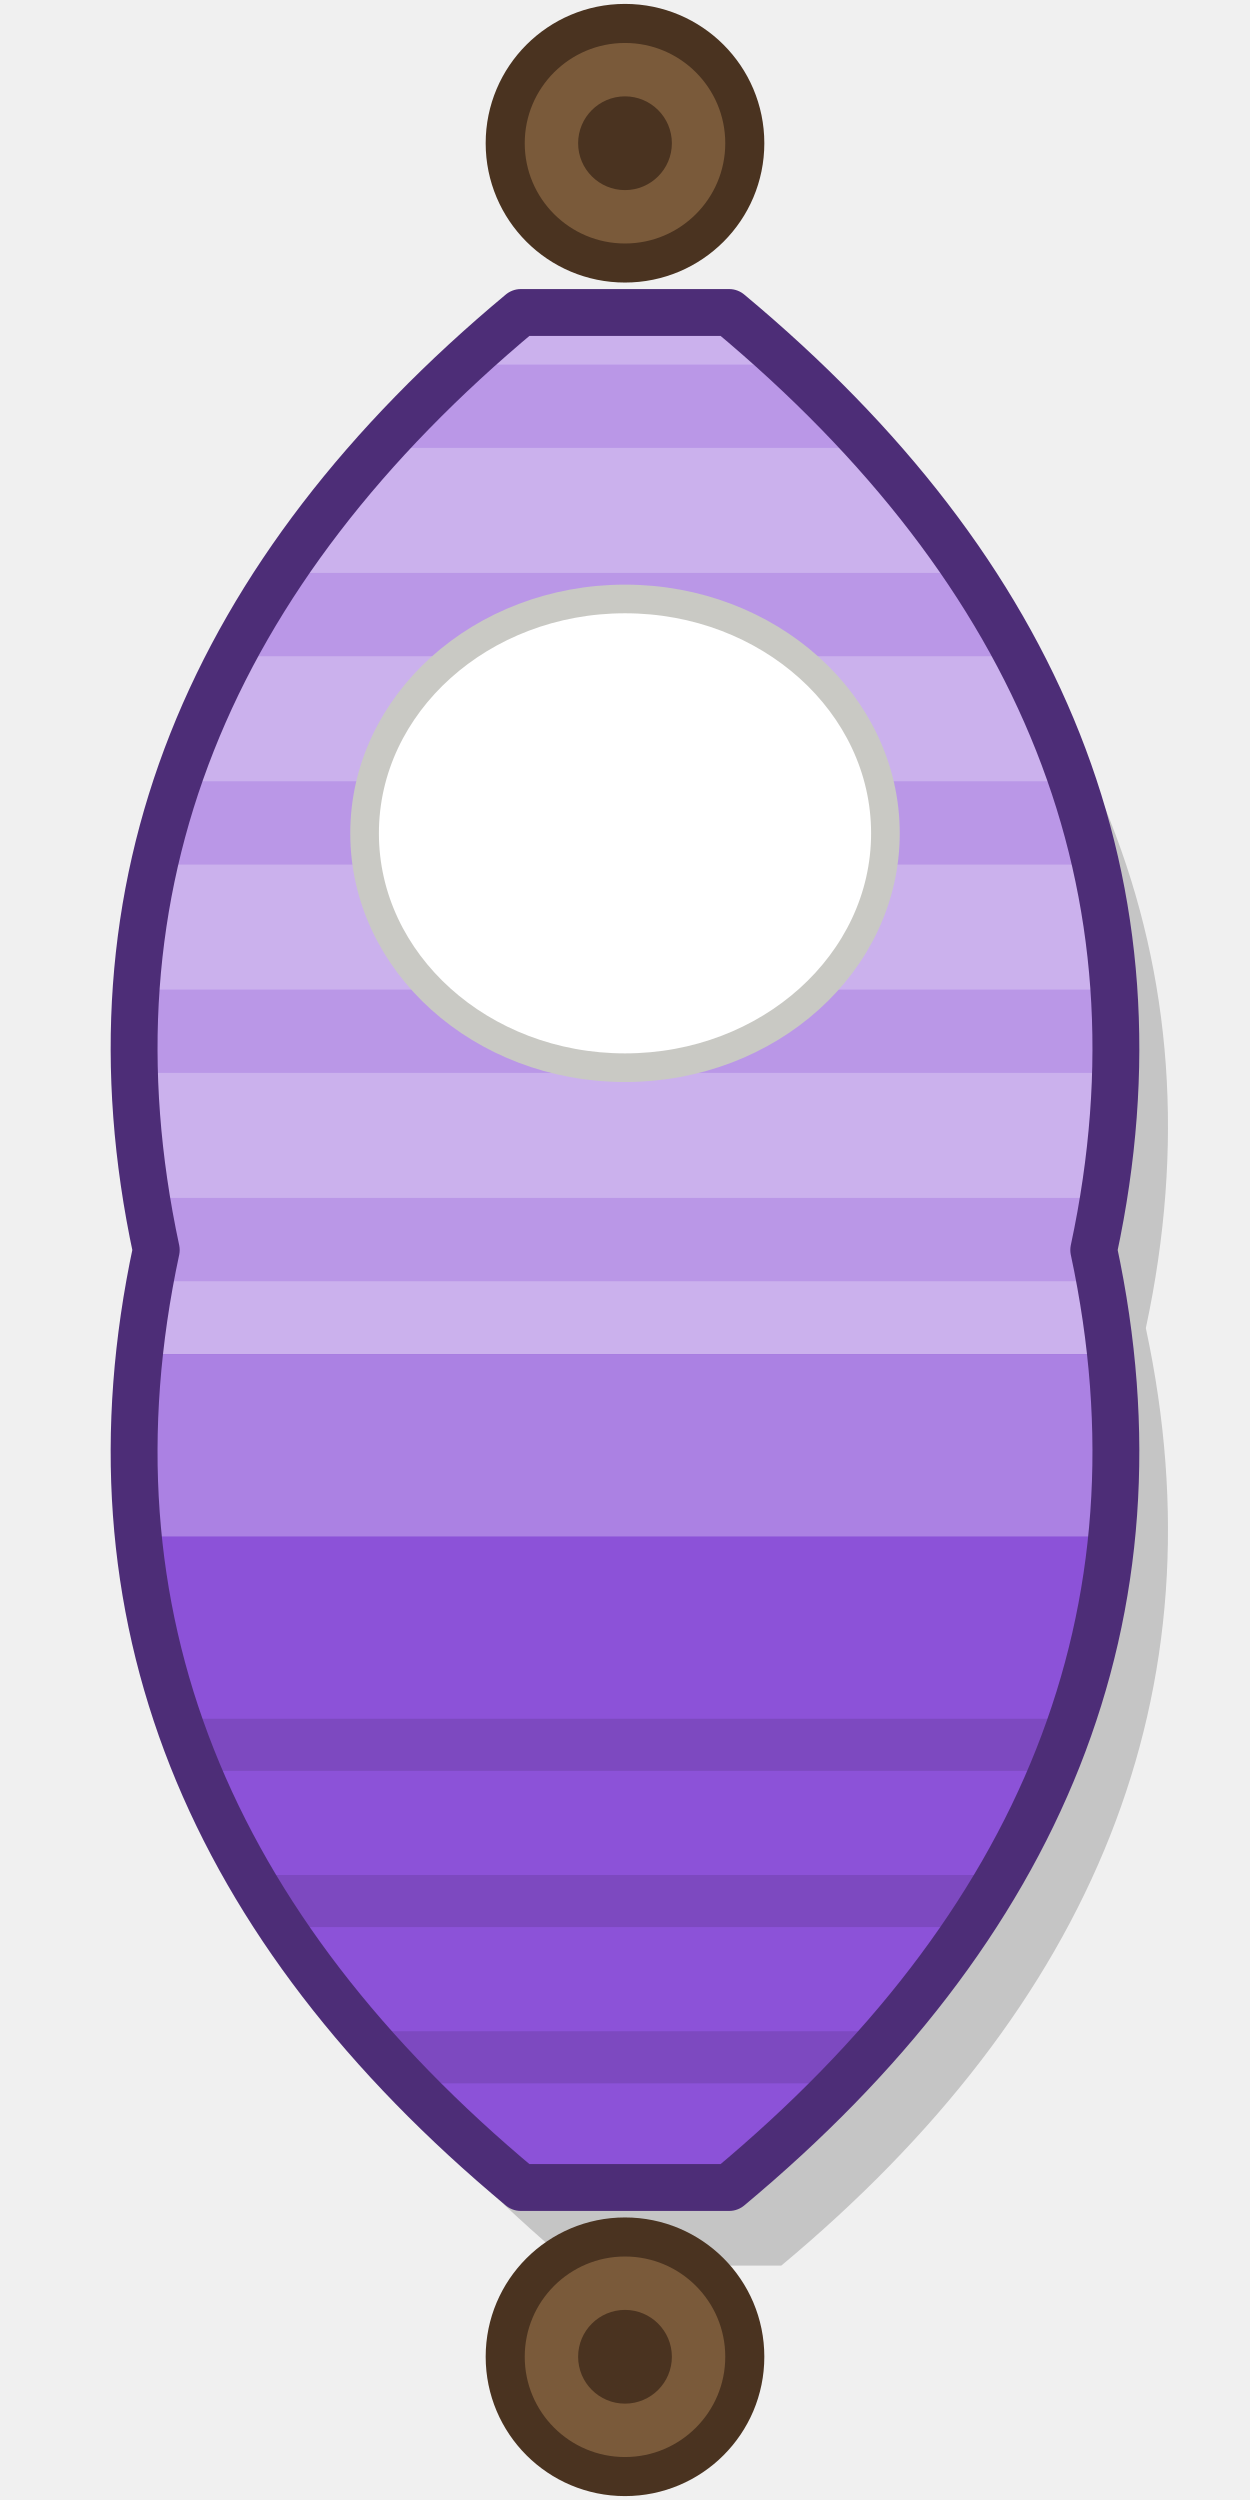
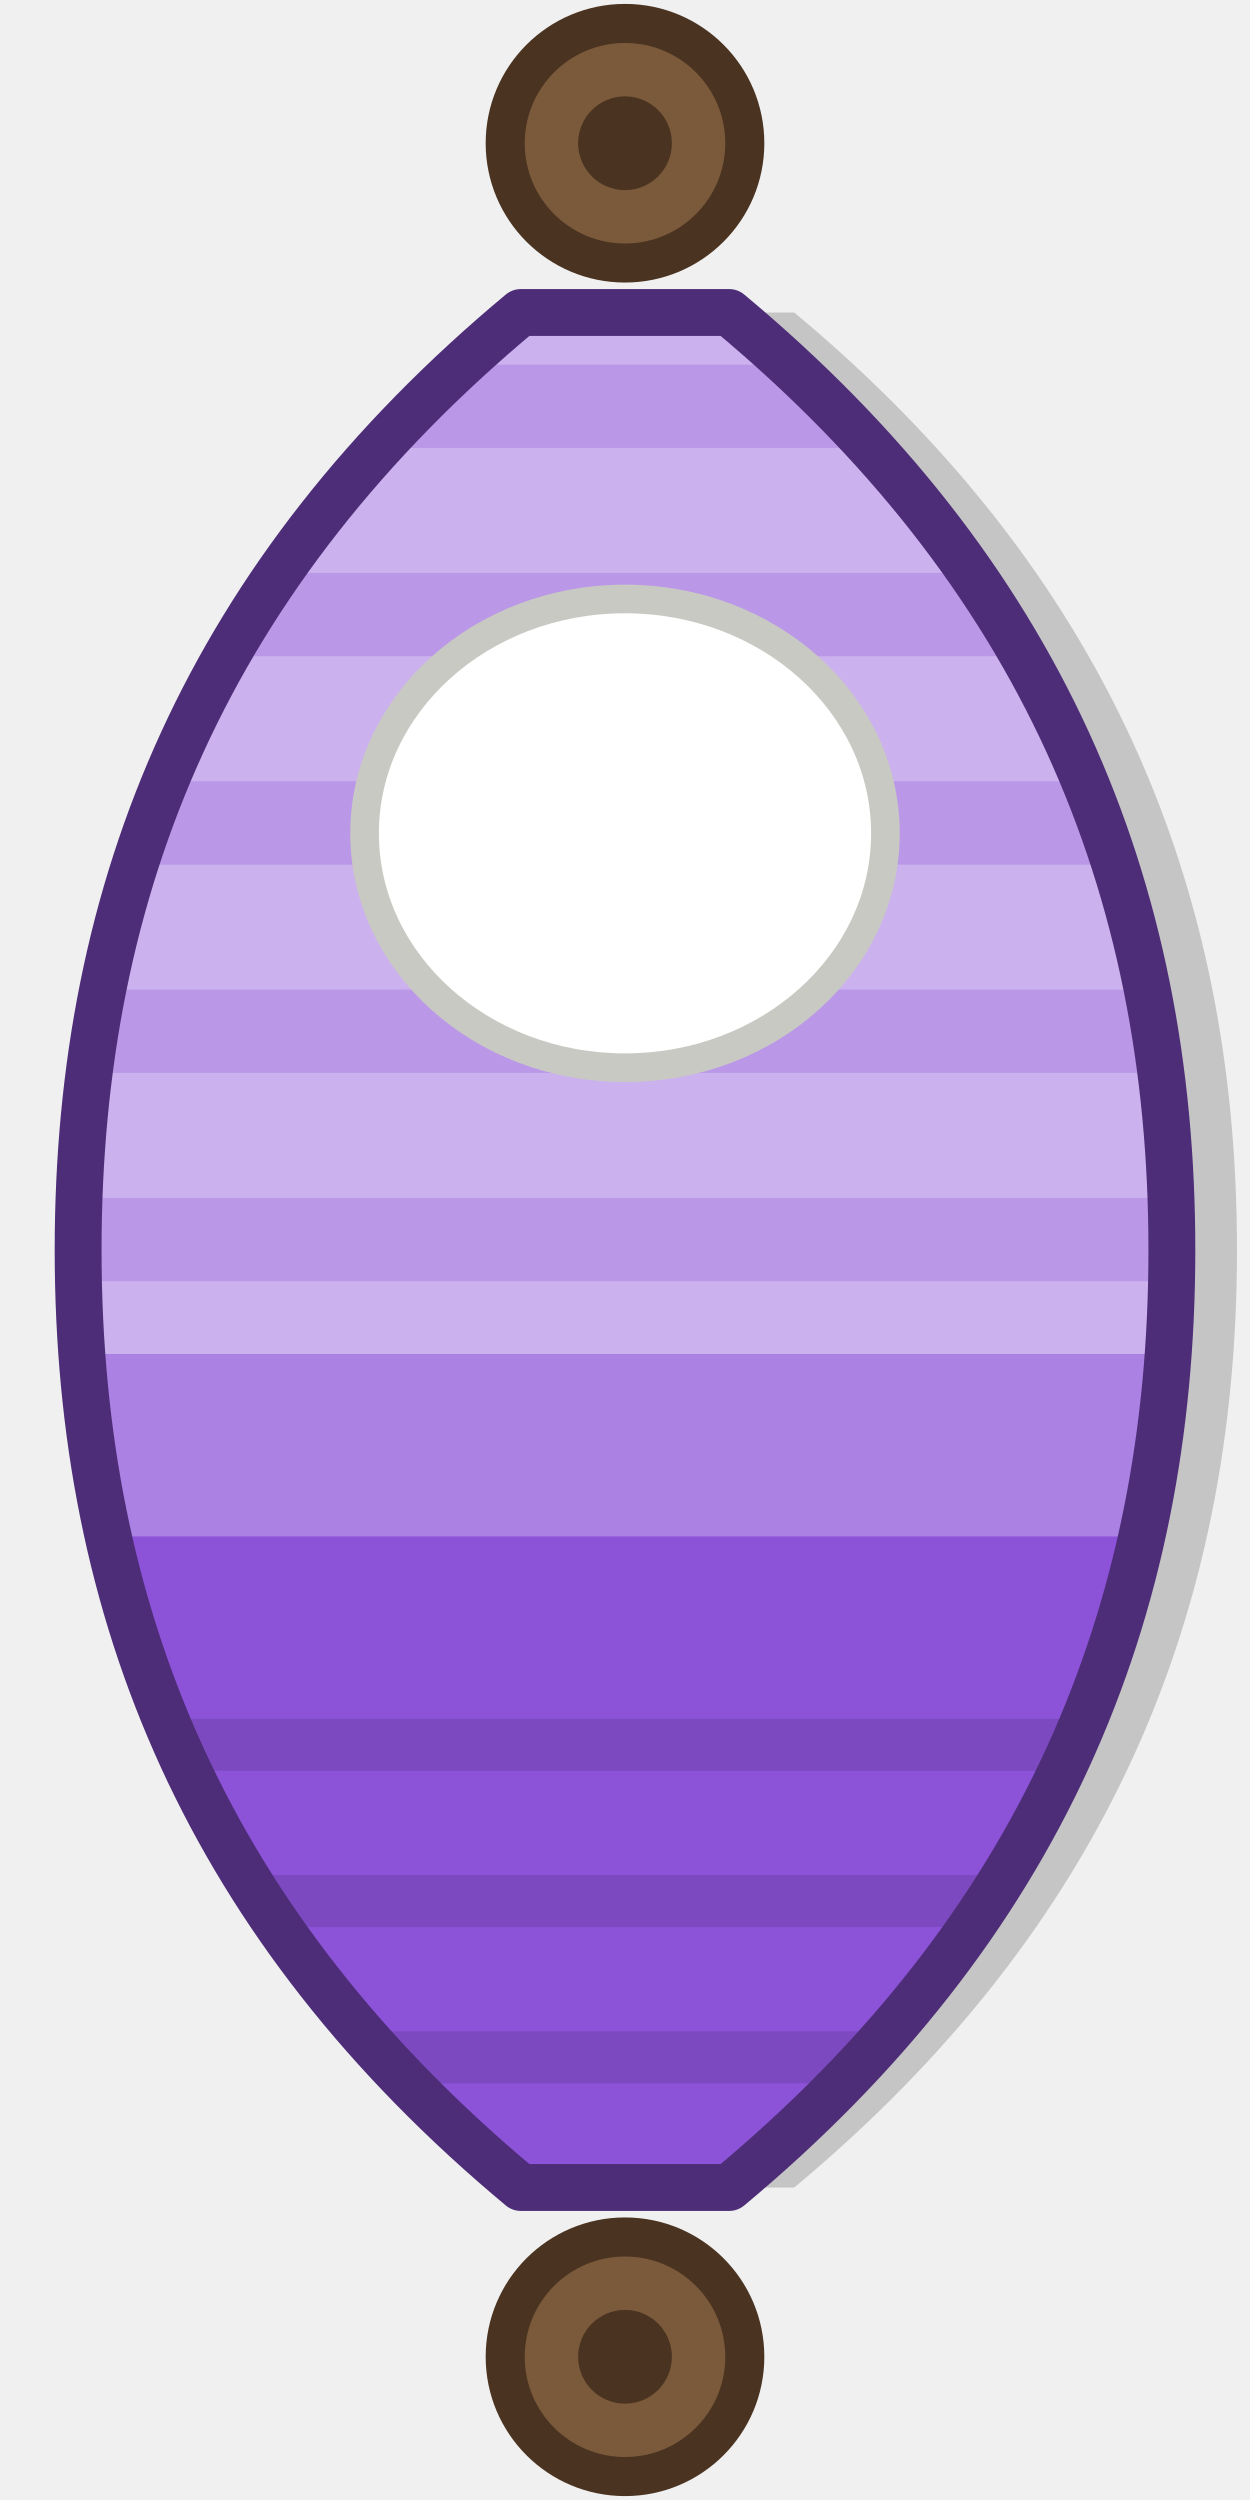
<svg xmlns="http://www.w3.org/2000/svg" width="96" height="192" viewBox="0 0 48 96">
  <defs>
    <clipPath id="h">
-       <path d="M20 12 L28 12 C40 22 45 34 42 48 C45 62 40 74 28 84 L20 84 C8 74 3 62 6 48 C3 34 8 22 20 12Z" />
+       <path d="M20 12 L28 12 C40 22 45 34 45 48 C45 62 40 74 28 84 L20 84 C8 74 3 62 3 48 C3 34 8 22 20 12Z" />
    </clipPath>
  </defs>
-   <path d="M20 12 L28 12 C40 22 45 34 42 48 C45 62 40 74 28 84 L20 84 C8 74 3 62 6 48 C3 34 8 22 20 12Z" fill="#000" opacity=".18" transform="translate(2 3)" />
-   <path d="M20 12 L28 12 C40 22 45 34 42 48 C45 62 40 74 28 84 L20 84 C8 74 3 62 6 48 C3 34 8 22 20 12Z" fill="#cbb1ed" />
+   <path d="M20 12 L28 12 C40 22 45 34 45 48 C45 62 40 74 28 84 L20 84 C8 74 3 62 3 48 C3 34 8 22 20 12Z" fill="#000" opacity=".18" transform="translate(2.5 0)" />
+   <path d="M20 12 L28 12 C40 22 45 34 45 48 C45 62 40 74 28 84 L20 84 C8 74 3 62 3 48 C3 34 8 22 20 12Z" fill="#cbb1ed" />
  <g clip-path="url(#h)">
    <rect x="0" y="14" width="48" height="3.2" rx="0" fill="#b48fe6" opacity="0.75" />
    <rect x="0" y="22" width="48" height="3.2" rx="0" fill="#b48fe6" opacity="0.75" />
    <rect x="0" y="30" width="48" height="3.2" rx="0" fill="#b48fe6" opacity="0.75" />
    <rect x="0" y="38" width="48" height="3.2" rx="0" fill="#b48fe6" opacity="0.75" />
    <rect x="0" y="46" width="48" height="3.2" rx="0" fill="#b48fe6" opacity="0.75" />
    <rect x="0" y="52" width="48" height="40" rx="0" fill="#8c52d8" />
    <rect x="0" y="52" width="48" height="7" rx="0" fill="#ae86e4" opacity="0.9" />
    <rect x="0" y="66" width="48" height="2" rx="0" fill="#6d40a8" opacity="0.5" />
    <rect x="0" y="72" width="48" height="2" rx="0" fill="#6d40a8" opacity="0.5" />
    <rect x="0" y="78" width="48" height="2" rx="0" fill="#6d40a8" opacity="0.5" />
  </g>
-   <path d="M20 12 L28 12 C40 22 45 34 42 48 C45 62 40 74 28 84 L20 84 C8 74 3 62 6 48 C3 34 8 22 20 12Z" fill="none" stroke="#4d2d77" stroke-width="1.8" stroke-linejoin="round" />
+   <path d="M20 12 L28 12 C40 22 45 34 45 48 C45 62 40 74 28 84 L20 84 C8 74 3 62 3 48 C3 34 8 22 20 12Z" fill="none" stroke="#4d2d77" stroke-width="1.8" stroke-linejoin="round" />
  <ellipse cx="24" cy="32" rx="10" ry="9" fill="#ffffff" stroke="#c9c9c4" stroke-width="1.1" />
  <circle cx="24" cy="5.5" r="4.6" fill="#7a5a3a" stroke="#4a3320" stroke-width="1.5" />
  <circle cx="24" cy="5.5" r="1.8" fill="#4a3320" />
  <circle cx="24" cy="90.5" r="4.6" fill="#7a5a3a" stroke="#4a3320" stroke-width="1.5" />
  <circle cx="24" cy="90.5" r="1.8" fill="#4a3320" />
</svg>
